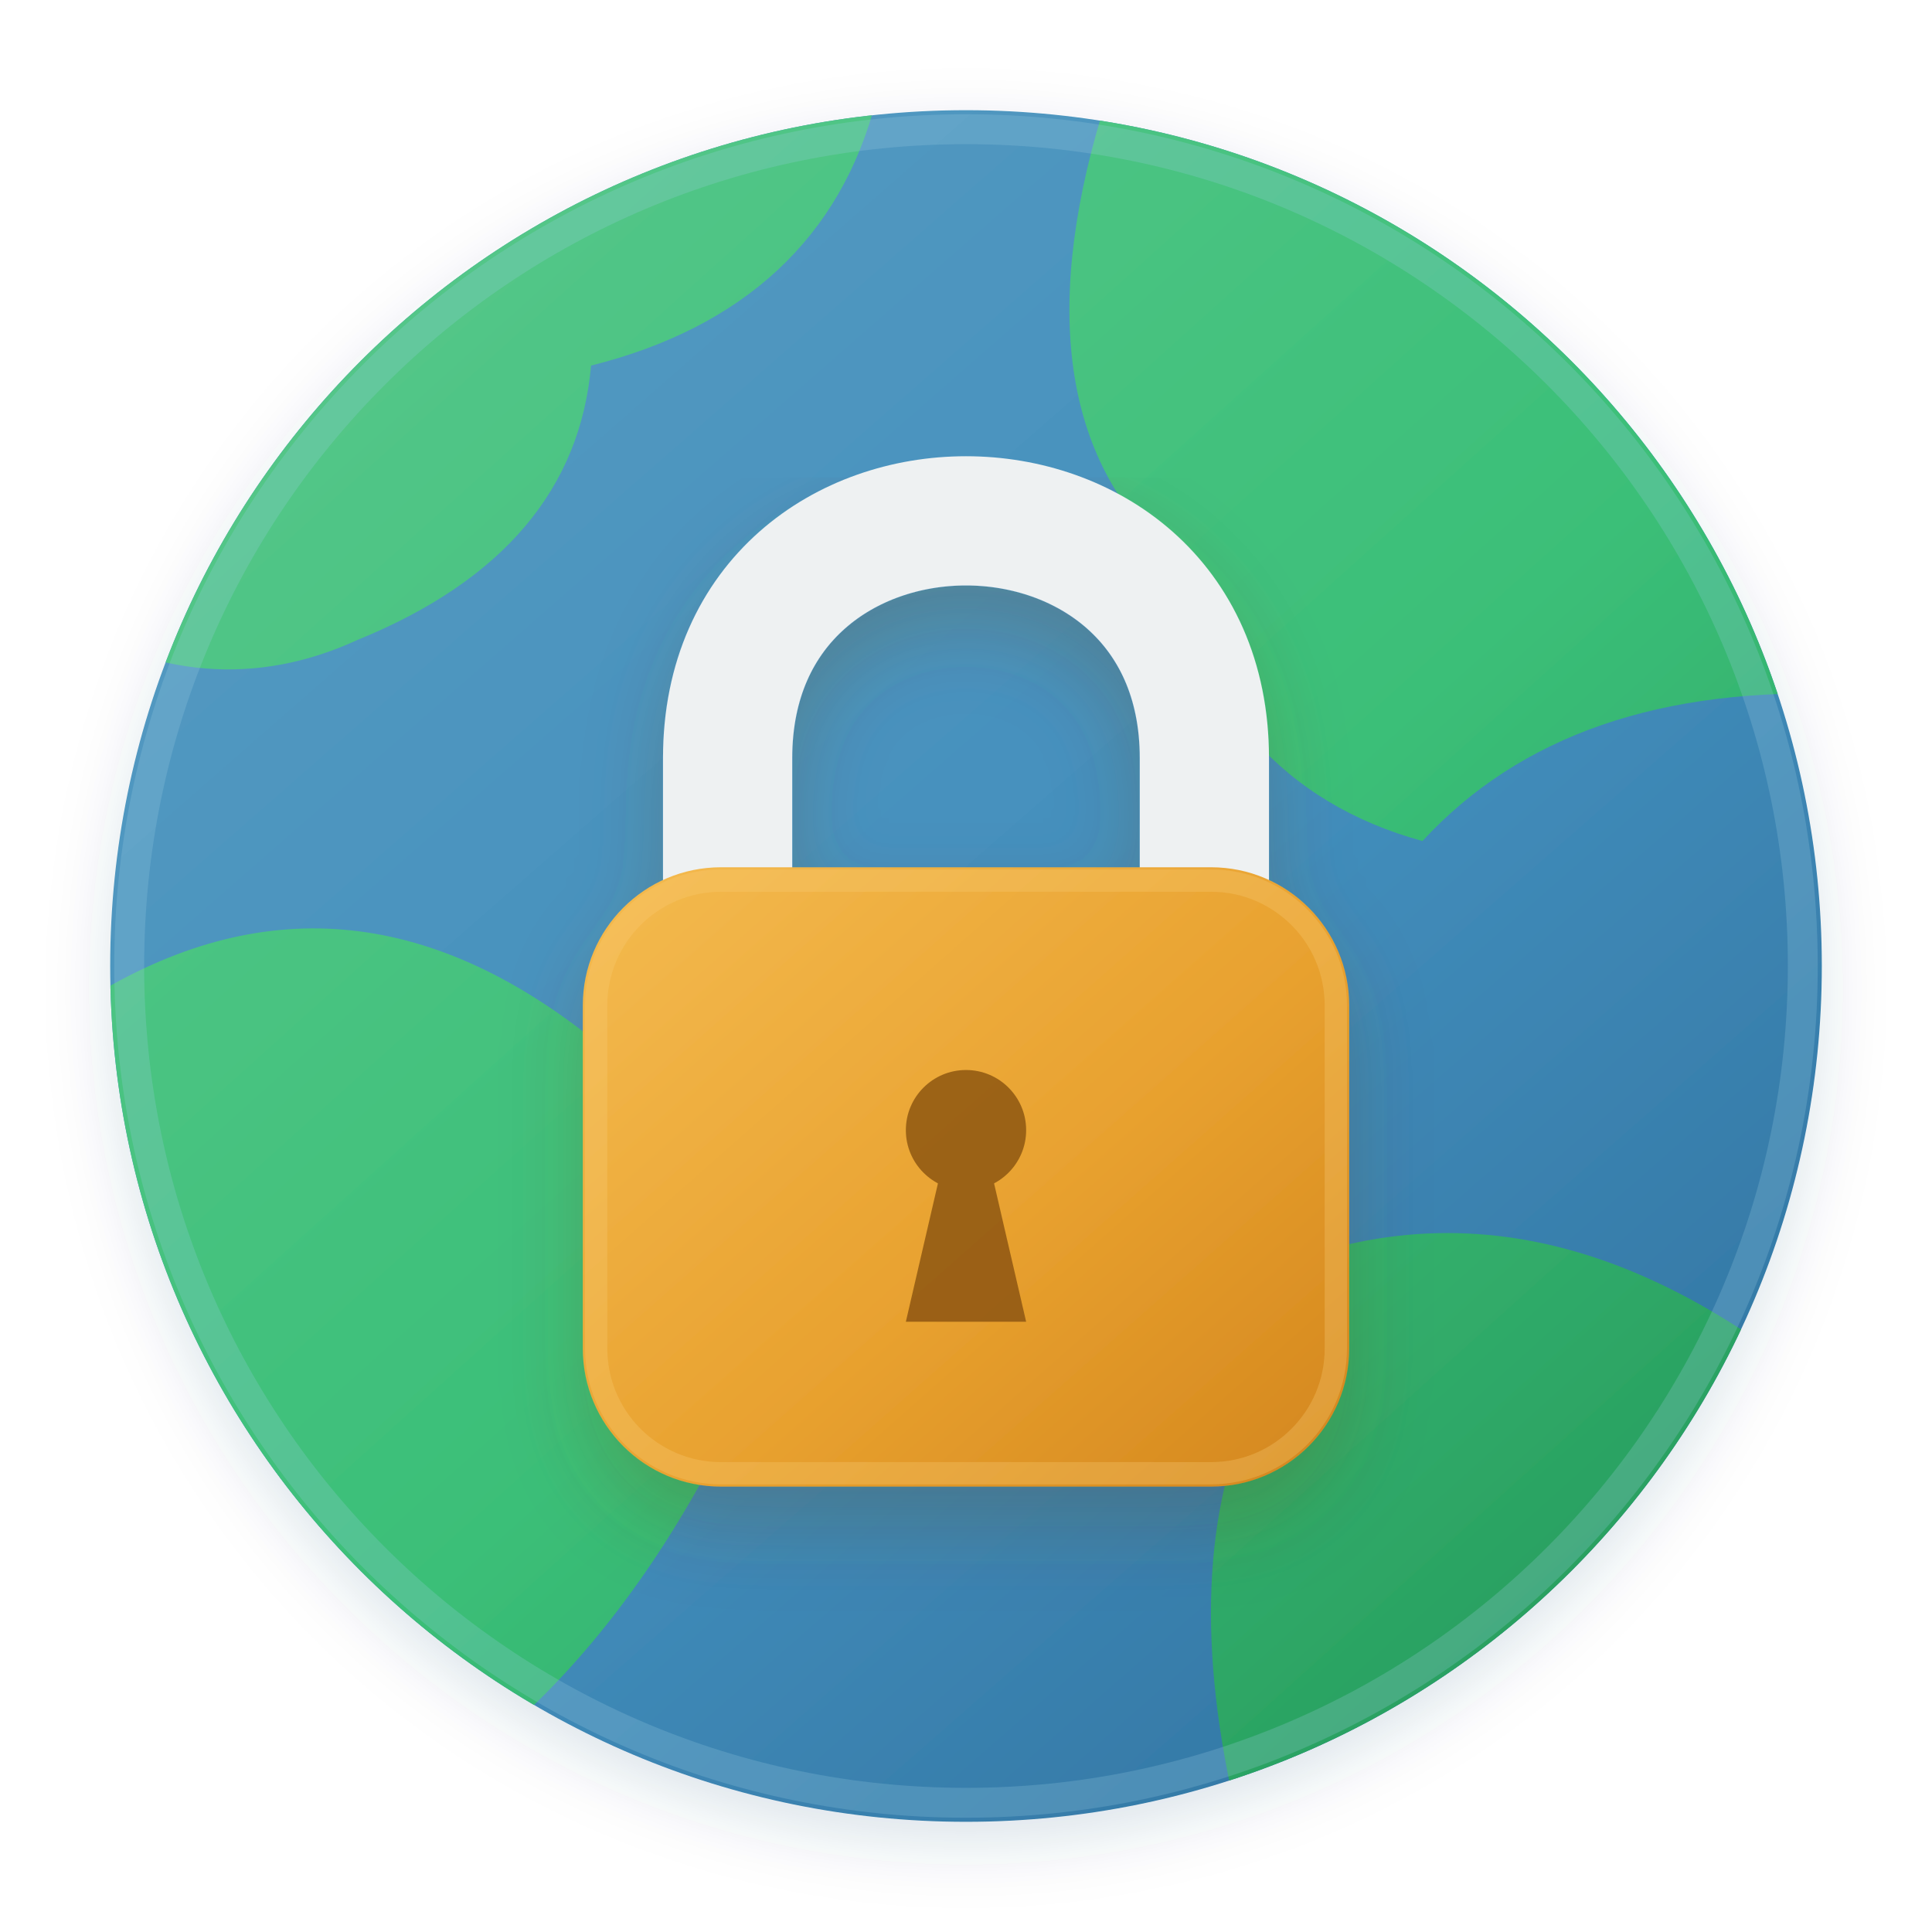
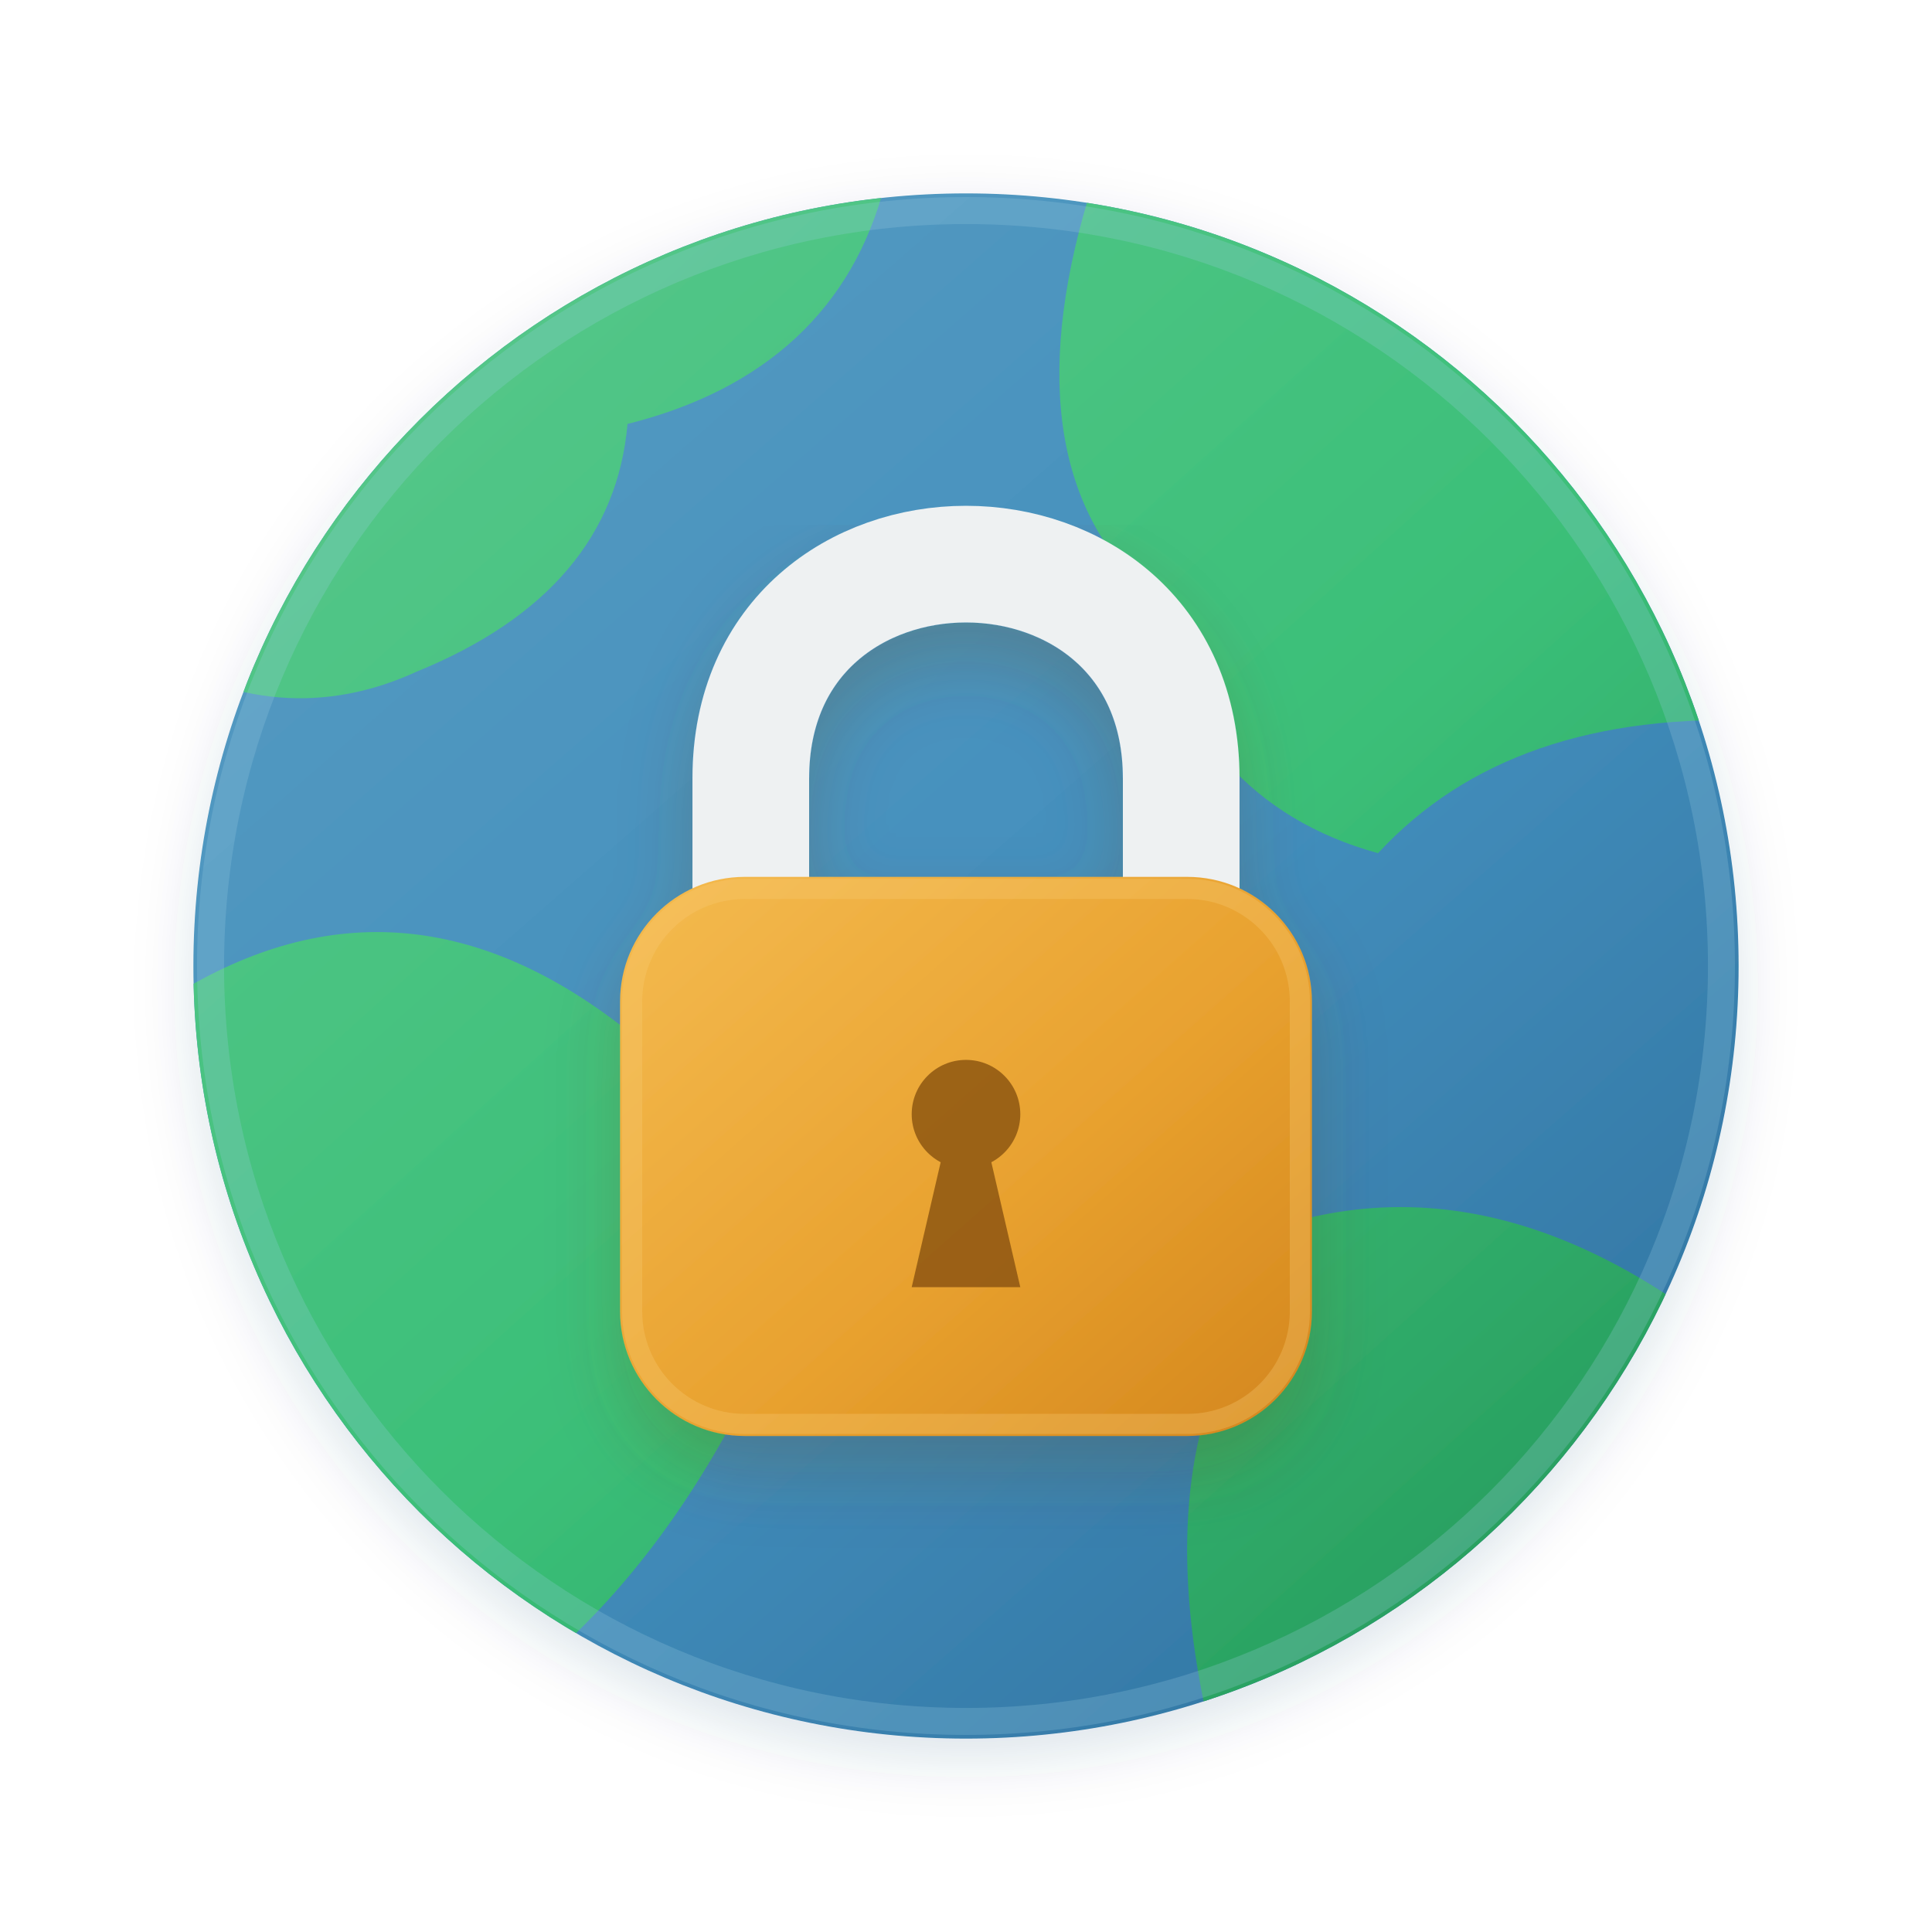
<svg xmlns="http://www.w3.org/2000/svg" width="1024" height="1024" viewBox="0 0 1024 1024">
  <defs>
    <linearGradient id="ocean" x1="245" y1="170" x2="770" y2="770" gradientUnits="userSpaceOnUse">
      <stop stop-color="#579bc1" />
      <stop offset=".52" stop-color="#438fbd" />
      <stop offset="1" stop-color="#2f719e" />
    </linearGradient>
    <linearGradient id="land" x1="260" y1="190" x2="750" y2="735" gradientUnits="userSpaceOnUse">
      <stop stop-color="#56c78a" />
      <stop offset=".55" stop-color="#3bbf78" />
      <stop offset="1" stop-color="#279b5d" />
    </linearGradient>
    <linearGradient id="lock" x1="385" y1="400" x2="650" y2="700" gradientUnits="userSpaceOnUse">
      <stop stop-color="#f3b84c" />
      <stop offset=".55" stop-color="#e8a12f" />
      <stop offset="1" stop-color="#d4871e" />
    </linearGradient>
    <clipPath id="globe-clip">
      <circle cx="512" cy="455" r="315" />
    </clipPath>
    <filter id="globe-shadow" x="150" y="90" width="730" height="760" filterUnits="userSpaceOnUse" color-interpolation-filters="sRGB">
      <feDropShadow dx="0" dy="8" stdDeviation="12" flood-color="#174d6f" flood-opacity=".14" />
    </filter>
    <filter id="lock-shadow" x="280" y="210" width="470" height="540" filterUnits="userSpaceOnUse" color-interpolation-filters="sRGB">
      <feDropShadow dx="0" dy="18" stdDeviation="18" flood-color="#70430c" flood-opacity=".2" />
    </filter>
  </defs>
-   <g transform="translate(512 512) scale(1.44) translate(-512 -455)">
+   <g transform="translate(512 512) scale(1.3) translate(-512 -455)">
    <g filter="url(#globe-shadow)">
      <circle cx="512" cy="455" r="315" fill="url(#ocean)" />
      <g clip-path="url(#globe-clip)" fill="url(#land)">
        <path d="M177 326c74-121 177-185 302-190-13 51-49 84-105 98-4 45-32 79-86 101-37 17-75 14-111-9Z" />
        <path d="M564 135c129 18 229 103 273 220-69-3-121 15-157 54-51-14-83-50-95-107-38-36-45-92-21-167Z" />
        <path d="M189 467c63-39 125-34 187 16 57 25 73 73 48 144-45 90-108 146-189 166-58-88-73-197-46-326Z" />
        <path d="M612 572c78-38 157-18 238 59-45 89-122 144-231 164-20-67-22-122-7-165-22-17-22-36 0-58Z" />
      </g>
      <circle cx="512" cy="455" r="308" fill="none" stroke="#9ccde2" stroke-width="11" stroke-opacity=".24" />
    </g>
    <g transform="translate(512 490) scale(.82) translate(-512 -490)" filter="url(#lock-shadow)">
      <path d="M405 429v-75c0-142 214-142 214 0v75" fill="none" stroke="#eef1f2" stroke-width="58" stroke-linecap="round" />
      <rect x="340" y="403" width="344" height="278" rx="62" fill="url(#lock)" />
      <rect x="346" y="409" width="332" height="266" rx="56" fill="none" stroke="#f7cb75" stroke-width="10" stroke-opacity=".3" />
      <g fill="#85500f" opacity=".78">
        <path d="M501 538h22l16 69h-54Z" />
        <circle cx="512" cy="521" r="27" />
      </g>
    </g>
  </g>
</svg>
